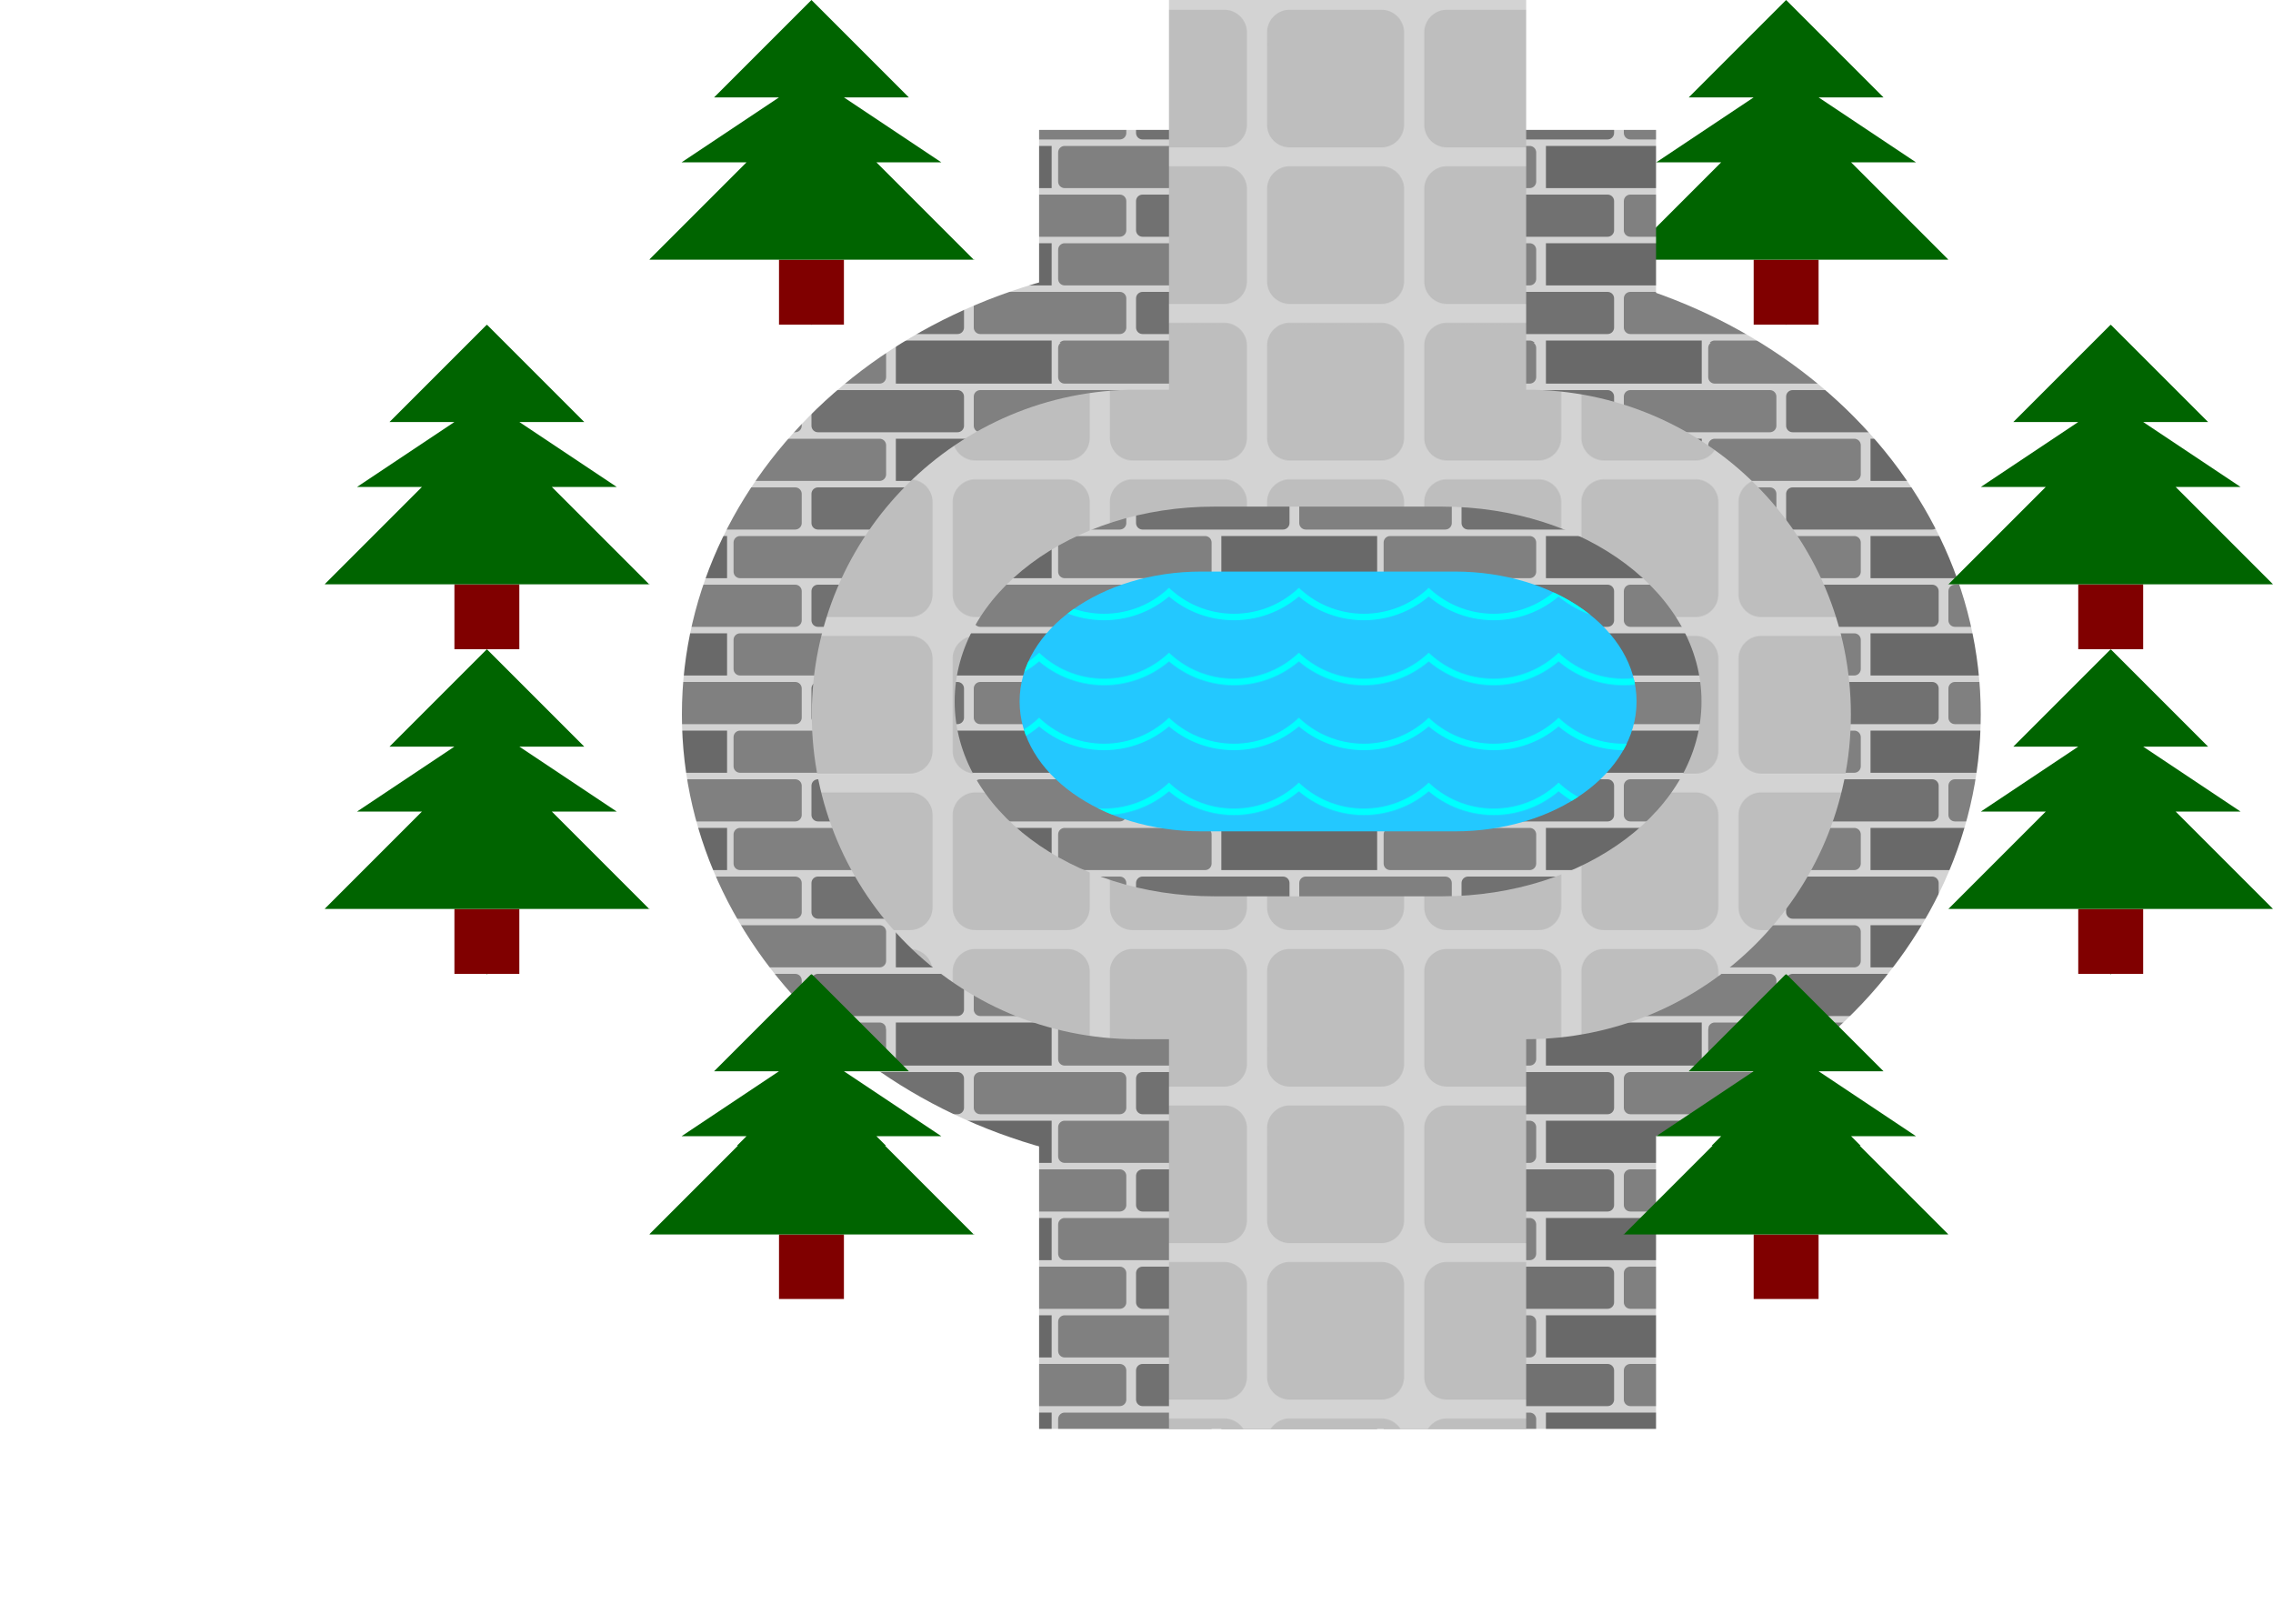
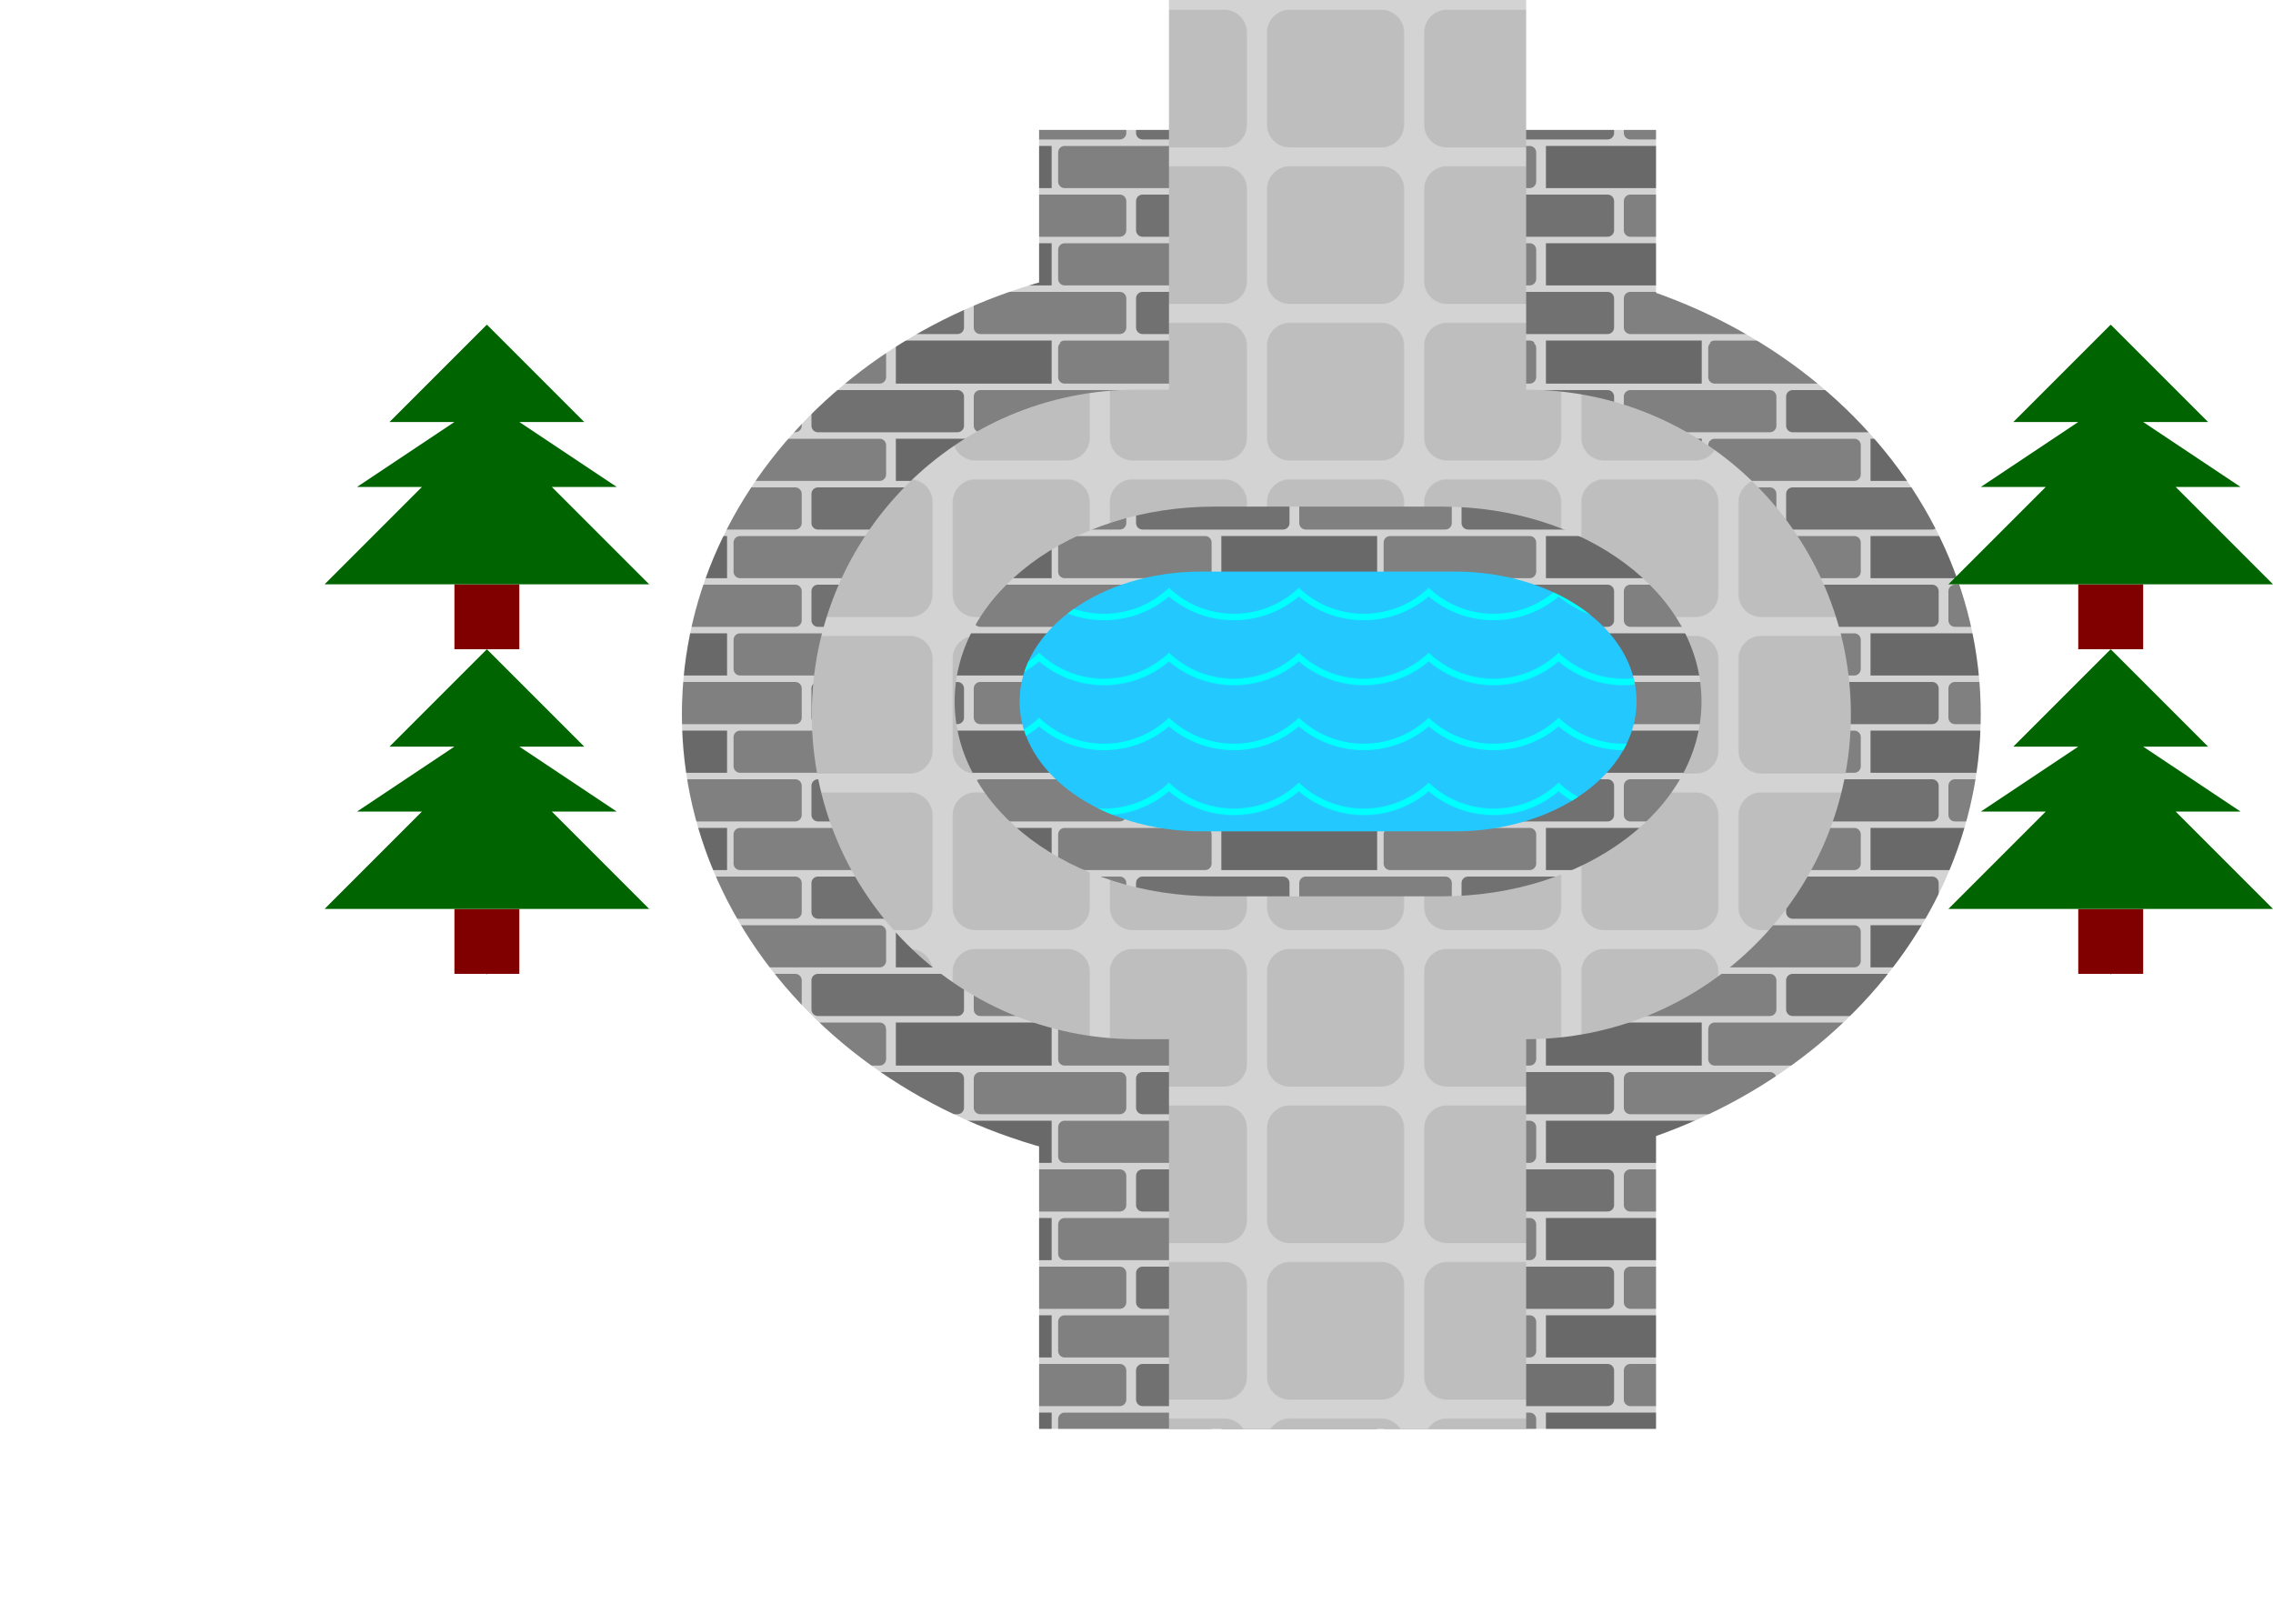
<svg xmlns="http://www.w3.org/2000/svg" width="350" height="250" class="bridge">
  <defs>
    <pattern id="floorPattern" patternUnits="userSpaceOnUse" x="0" y="0" height="24.1" width="24.2">
      <rect width="25" height="25" x="0" y="0" fill="lightgrey" />
      <rect width="24.1" height="24.2" x="0" y="0" rx="5" fill="rgb(190, 190, 190)" stroke="lightgrey" stroke-width="3" />
    </pattern>
    <pattern id="treePattern" patternUnits="userSpaceOnUse" x="0" y="0" height="50" width="50">
      <rect width="10" height="10" x="20" y="40" fill="maroon" />
      <polygon points="25,0 40,15 30,15 45,25 35,25 50,40 0,40 15,25 5,25 20,15 10,15 " style="fill:darkgreen;" />
    </pattern>
    <pattern id="waterPattern" patternUnits="userSpaceOnUse" x="0" y="0" height="10" width="20">
      <circle cx="10" cy="-10" r="15" fill="transparent" stroke="aqua" stroke-width="1" />
    </pattern>
    <pattern id="my4pattern" patternUnits="userSpaceOnUse" x="0" y="0" width="50" height="15">
      <rect width="50" height="15" x="0" y="0" fill="#dcc0c7" />
      <rect width="23.5" height="6.5" x="0" y="0" rx="1" fill="#9d2c4e" />
      <rect width="23.5" height="6.5" x="25" y="0" rx="1" fill="#9c2343" />
      <rect width="12" height="6.5" x="0" y="7.5" fill="#a11d3e" />
      <rect width="23.5" height="6.5" x="13" y="7.5" rx="1" fill="#aa3553" />
      <rect width="12" height="6.5" x="38" y="7.5" fill="#a11d3e" />
    </pattern>
    <pattern id="greyBricks" patternUnits="userSpaceOnUse" x="0" y="0" width="50" height="15">
      <rect width="50" height="15" x="0" y="0" fill="lightgrey" />
      <rect width="23.5" height="6.5" x="0" y="0" rx="1" fill="grey" />
      <rect width="23.5" height="6.5" x="25" y="0" rx="1" fill="#717171" />
      <rect width="12" height="6.5" x="0" y="7.5" fill="dimgrey" />
      <rect width="23.5" height="6.5" x="13" y="7.5" rx="1" fill="#808080" />
      <rect width="12" height="6.5" x="38" y="7.5" fill="dimgrey" />
    </pattern>
    <pattern id="grassPattern" patternUnits="userSpaceOnUse" x="0" y="0" height="50" width="30">
      <line x1="0" y1="0" x2="15" y2="50" style="stroke:darkolivegreen;stroke-width:1" />
      <line x1="15" y1="10" x2="15" y2="50" style="stroke:darkolivegreen;stroke-width:1" />
      <line x1="30" y1="5" x2="15" y2="50" style="stroke:darkslategray;stroke-width:1" />
      <line x1="20" y1="0" x2="31" y2="37" style="stroke:green;stroke-width:1" />
      <line x1="15" y1="0" x2="27.5" y2="45" style="stroke:darkolivegreen;stroke-width:1" />
      <line x1="25" y1="0" x2="35" y2="30" style="stroke:darkslategrey;stroke-width:1" />
    </pattern>
    <pattern id="pinkBricks" patternUnits="userSpaceOnUse" x="0" y="0" width="50" height="15">
      <rect width="323" height="580" x="0" y="0" fill="#f9e9f9" />
      <rect width="23.5" height="6.5" x="0" y="0" rx="1" fill="#ce88c6" />
      <rect width="23.5" height="6.5" x="25" y="0" rx="1" fill="#cc8fc3" />
      <rect width="12" height="6.5" x="0" y="7.5" fill="#cb96c1" />
      <rect width="23.5" height="6.5" x="13" y="7.5" rx="1" fill="#cf8ac6" />
      <rect width="12" height="6.5" x="38" y="7.5" fill="#cb96c1" />
    </pattern>
  </defs>
-   <rect width="50" height="50" x="100" y="0" fill="url(#treePattern)" />
-   <rect width="50" height="50" x="250" y="0" fill="url(#treePattern)" />
  <rect width="95" height="200" x="160" y="20" fill="url(#greyBricks)" />
  <rect width="200" height="140" x="105" y="40" rx="80" fill="url(#greyBricks)" />
  <rect width="160" height="100" x="125" y="60" rx="50" fill="url(#floorPattern)" />
  <rect width="55" height="220" x="180" fill="url(#floorPattern)" />
-   <rect width="50" height="50" x="100" y="150" fill="url(#treePattern)" />
-   <rect width="50" height="50" x="250" y="150" fill="url(#treePattern)" />
  <rect width="50" height="50" x="300" y="100" fill="url(#treePattern)" />
  <rect width="50" height="50" x="300" y="50" fill="url(#treePattern)" />
  <rect width="115" height="60" x="147" y="78" rx="40" fill="url(#greyBricks)" />
  <rect width="95" height="40" x="157" y="88" rx="28" fill="#23c8ff" />
  <rect width="95" height="40" x="157" y="88" rx="28" fill="url(#waterPattern" />
  <rect width="50" height="100" x="50" y="50" fill="url(#treePattern)" />
</svg>
